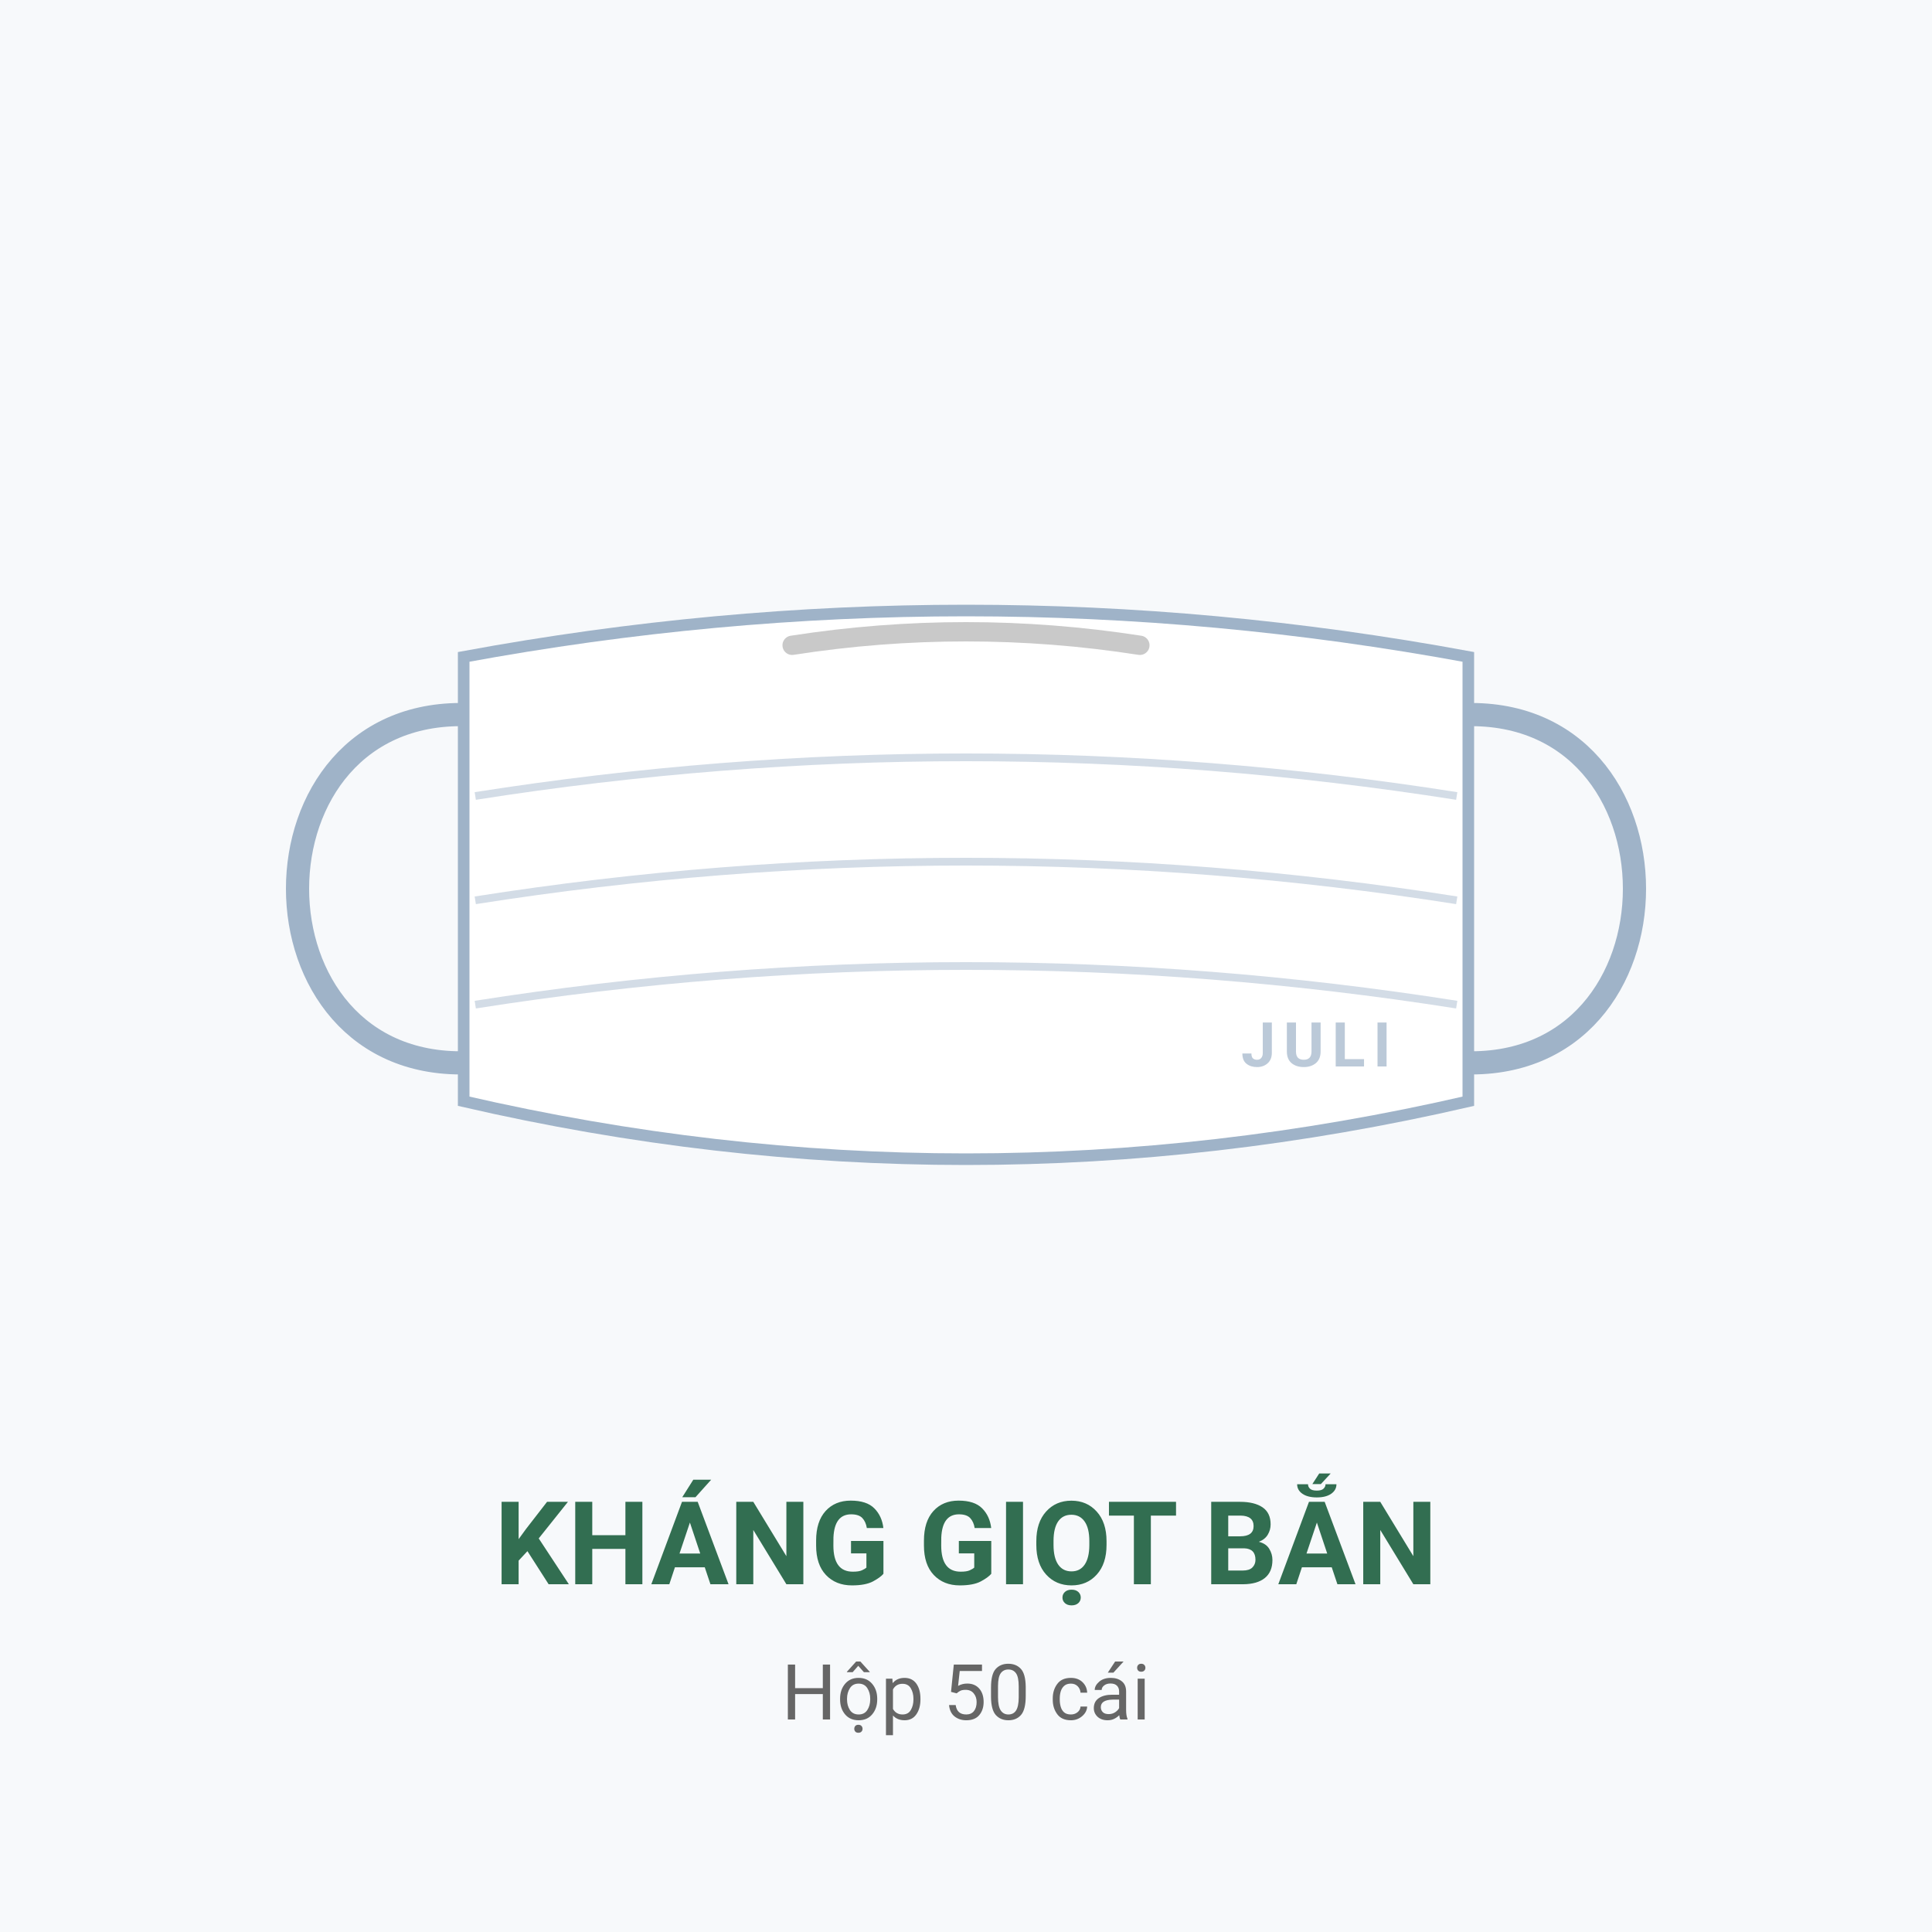
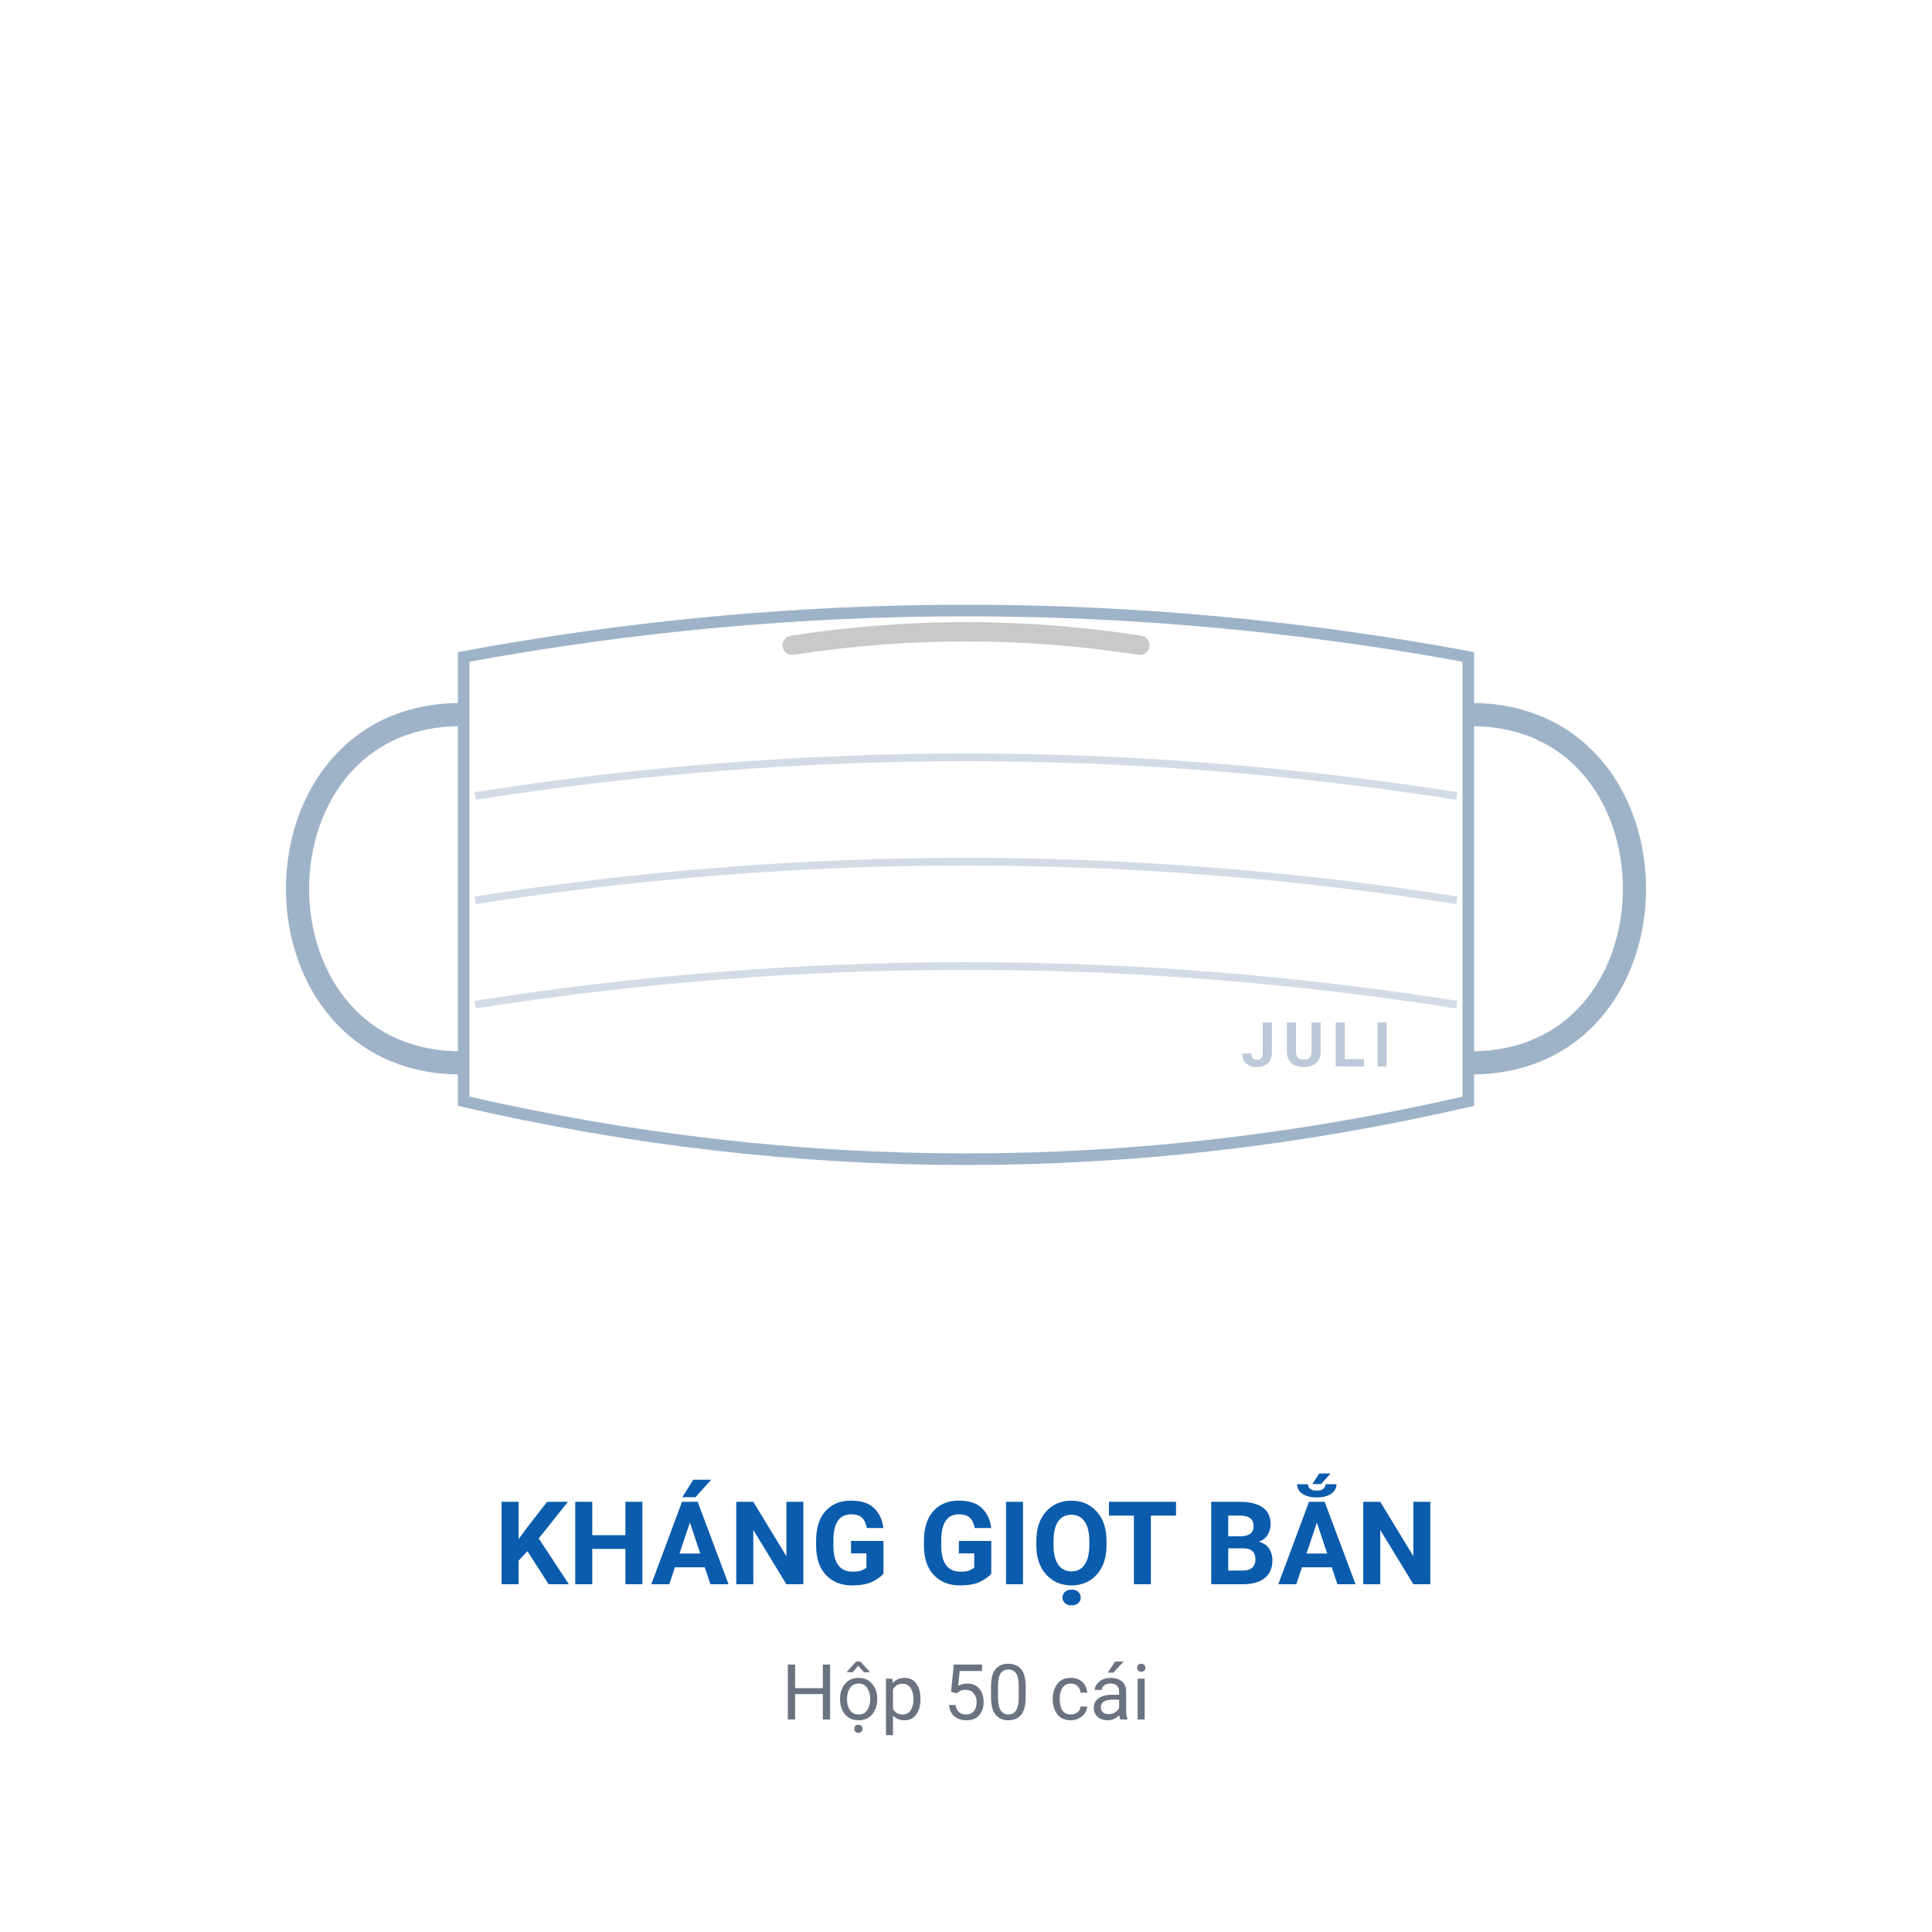
<svg xmlns="http://www.w3.org/2000/svg" viewBox="0 0 500 500" width="500" height="500">
-   <rect width="500" height="500" fill="#f7f9fb" />
+   <rect width="500" height="500" fill="#ffffff" />
  <g transform="translate(0 -30)">
    <path d="M122 215 C62 212 62 308 122 305 M378 215 C438 212 438 308 378 305" fill="none" stroke="#9fb3c8" stroke-width="6" stroke-linecap="round" />
    <path d="M120 200 Q250 176 380 200 L380 315 Q250 345 120 315 Z" fill="#ffffff" stroke="#9fb3c8" stroke-width="3" />
    <path d="M123 236 Q250 216 377 236" stroke="#9fb3c8" stroke-opacity=".45" stroke-width="2" fill="none" />
    <path d="M123 263 Q250 243 377 263" stroke="#9fb3c8" stroke-opacity=".45" stroke-width="2" fill="none" />
    <path d="M123 290 Q250 270 377 290" stroke="#9fb3c8" stroke-opacity=".45" stroke-width="2" fill="none" />
    <path d="M205 197 Q250 190 295 197" stroke="#c9c9c9" stroke-width="5" fill="none" stroke-linecap="round" />
    <text x="360" y="306" text-anchor="end" font-family="Roboto,Arial,sans-serif" font-size="16" font-weight="700" fill="#9fb3c8" fill-opacity=".7" letter-spacing="2">JULI</text>
  </g>
-   <text x="250" y="410" text-anchor="middle" font-family="Roboto,Arial,sans-serif" font-size="30" font-weight="700" fill="#326e51">KHÁNG GIỌT BẮN</text>
-   <text x="250" y="445" text-anchor="middle" font-family="Roboto,Arial,sans-serif" font-size="20" fill="#666">Hộp 50 cái</text>
+   <text x="250" y="410" text-anchor="middle" font-family="Roboto,Arial,sans-serif" font-size="30" font-weight="700" fill="#0b5cad">KHÁNG GIỌT BẮN</text>
+   <text x="250" y="445" text-anchor="middle" font-family="Roboto,Arial,sans-serif" font-size="20" fill="#6b7280">Hộp 50 cái</text>
</svg>
